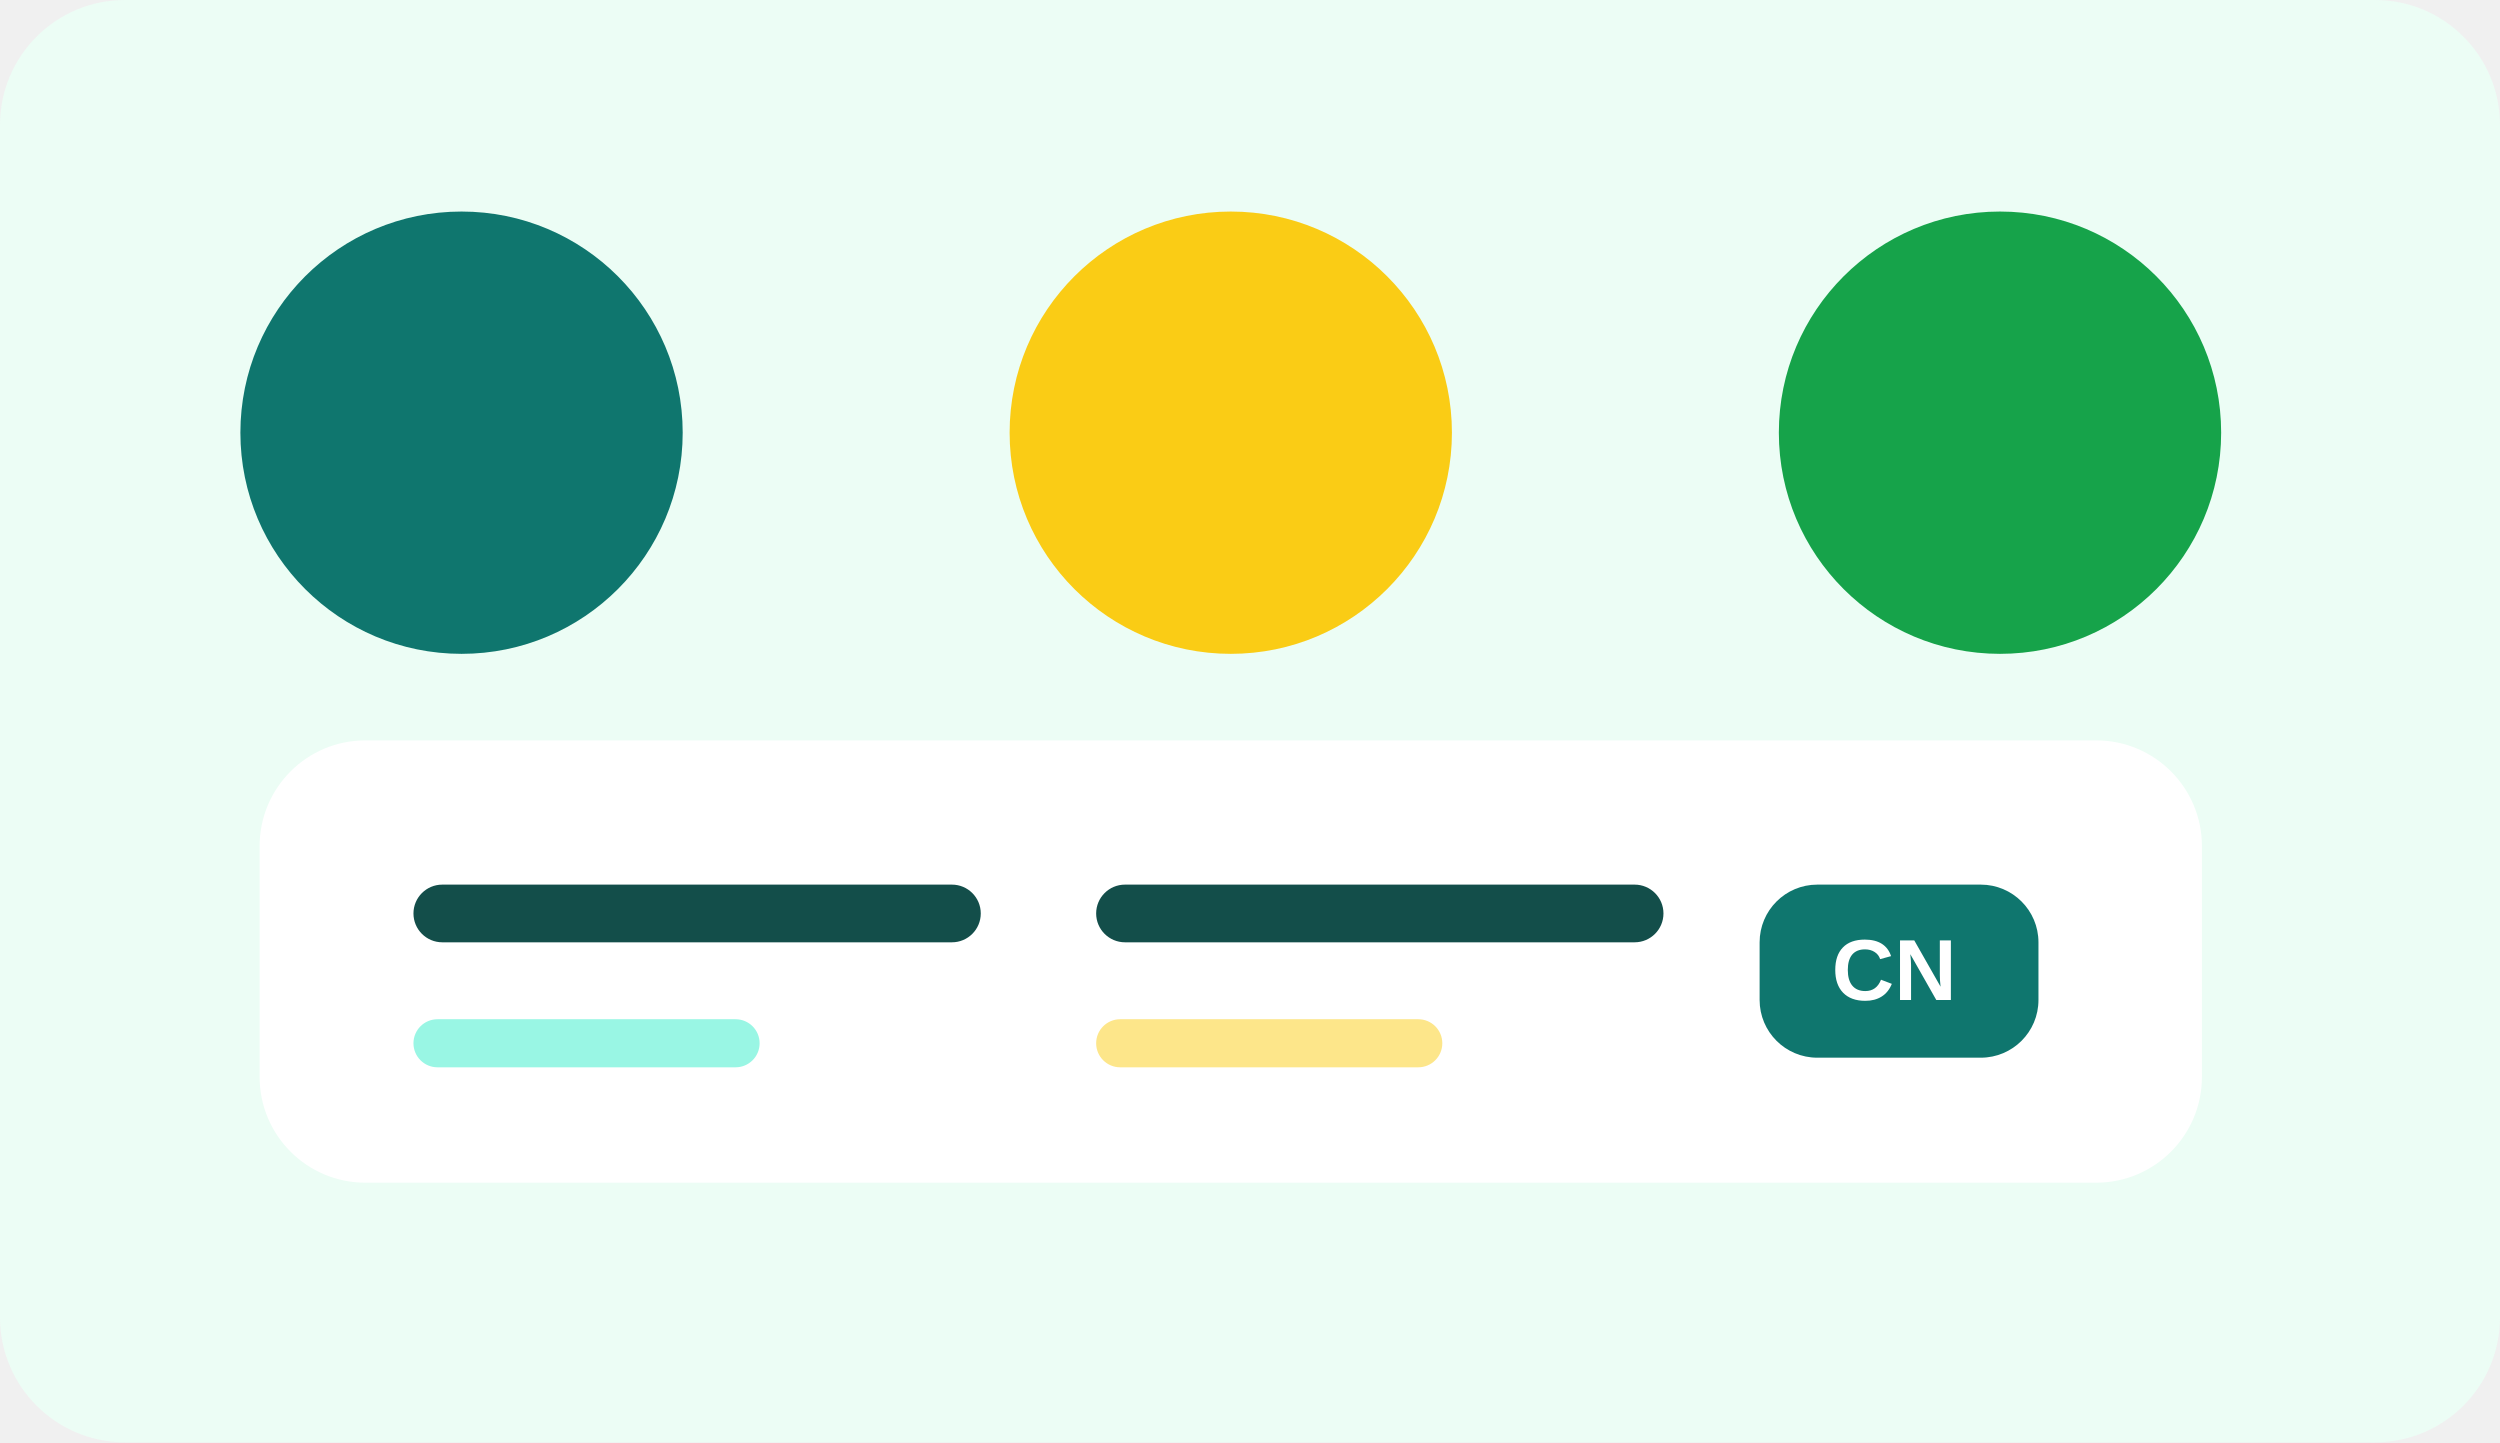
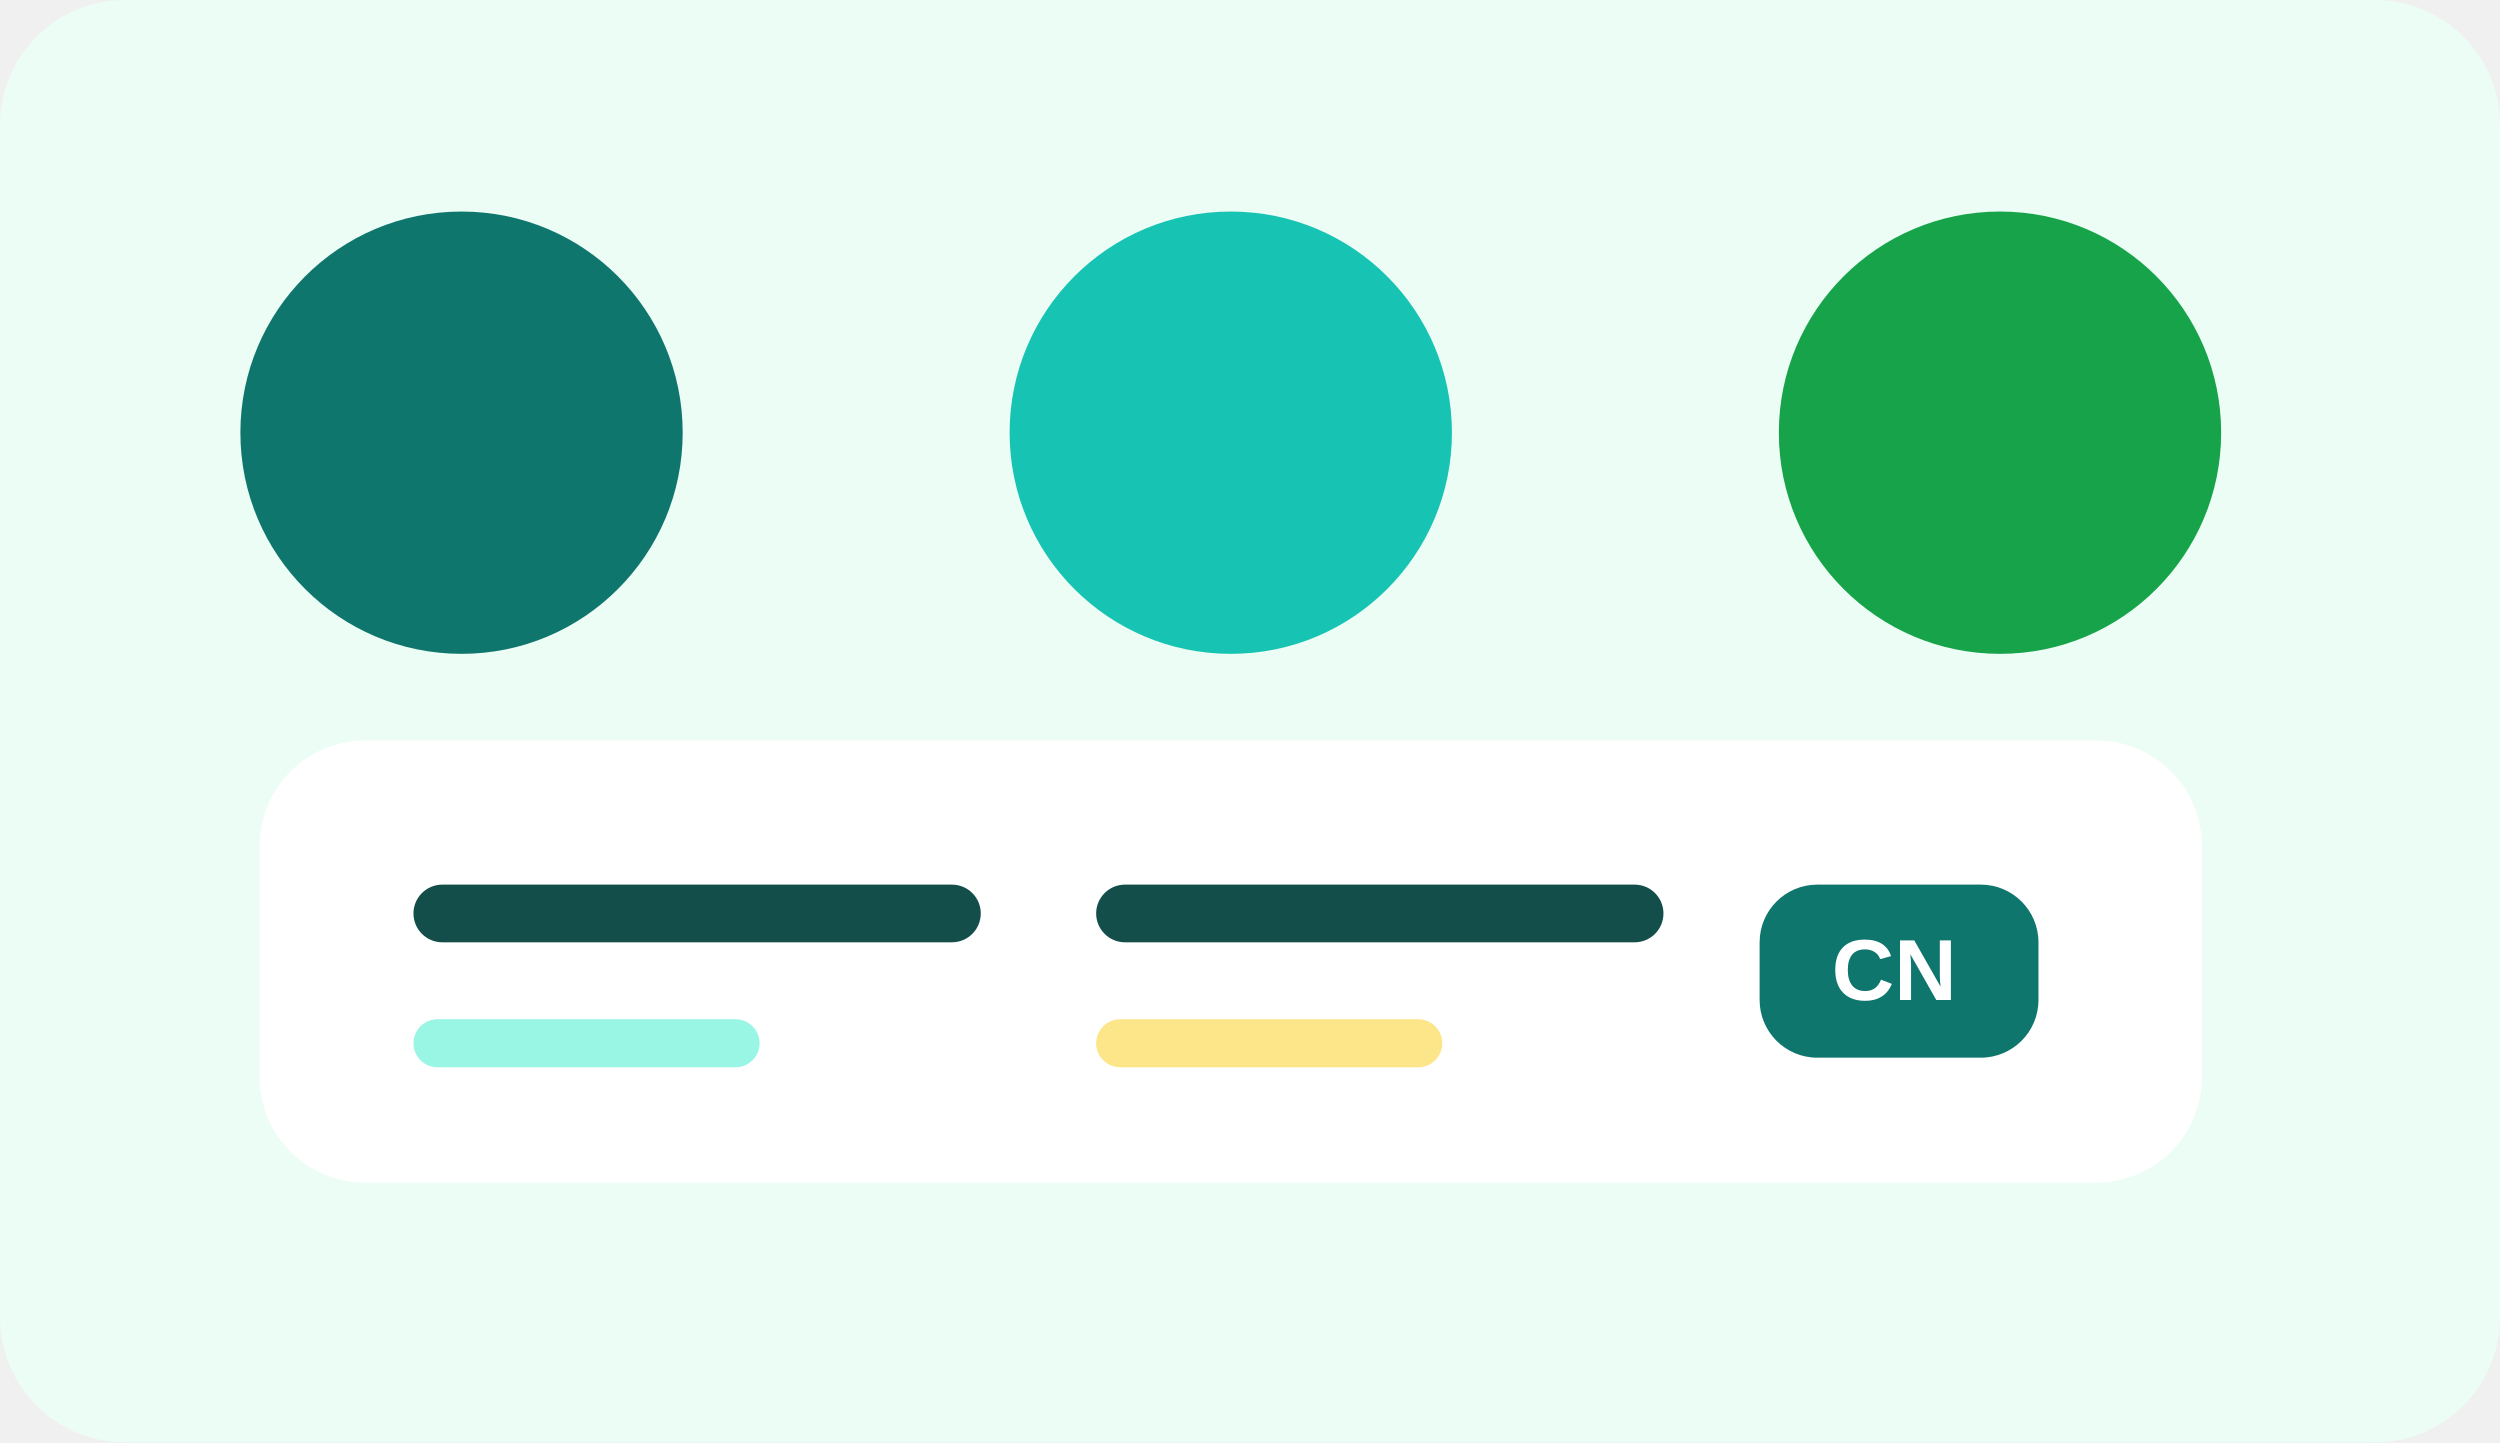
<svg xmlns="http://www.w3.org/2000/svg" width="520" height="300" viewBox="0 0 520 300" role="img" aria-label="People and client operations illustration">
  <rect width="520" height="300" rx="26" fill="#ecfdf5" />
  <circle cx="96" cy="90" r="46" fill="#0f766e" />
-   <circle cx="256" cy="90" r="46" fill="#facc15" />
+   <circle cx="256" cy="90" r="46" fill="#17c3b2" />
  <circle cx="416" cy="90" r="46" fill="#16a34a" />
  <rect x="54" y="154" width="404" height="92" rx="22" fill="#ffffff" />
  <rect x="86" y="184" width="118" height="12" rx="6" fill="#134e4a" />
  <rect x="86" y="212" width="72" height="10" rx="5" fill="#99f6e4" />
  <rect x="228" y="184" width="118" height="12" rx="6" fill="#134e4a" />
  <rect x="228" y="212" width="72" height="10" rx="5" fill="#fde68a" />
  <rect x="366" y="184" width="58" height="36" rx="12" fill="#0f766e" />
  <text x="381" y="208" font-family="Arial, sans-serif" font-size="18" font-weight="700" fill="#fff">CN</text>
</svg>
